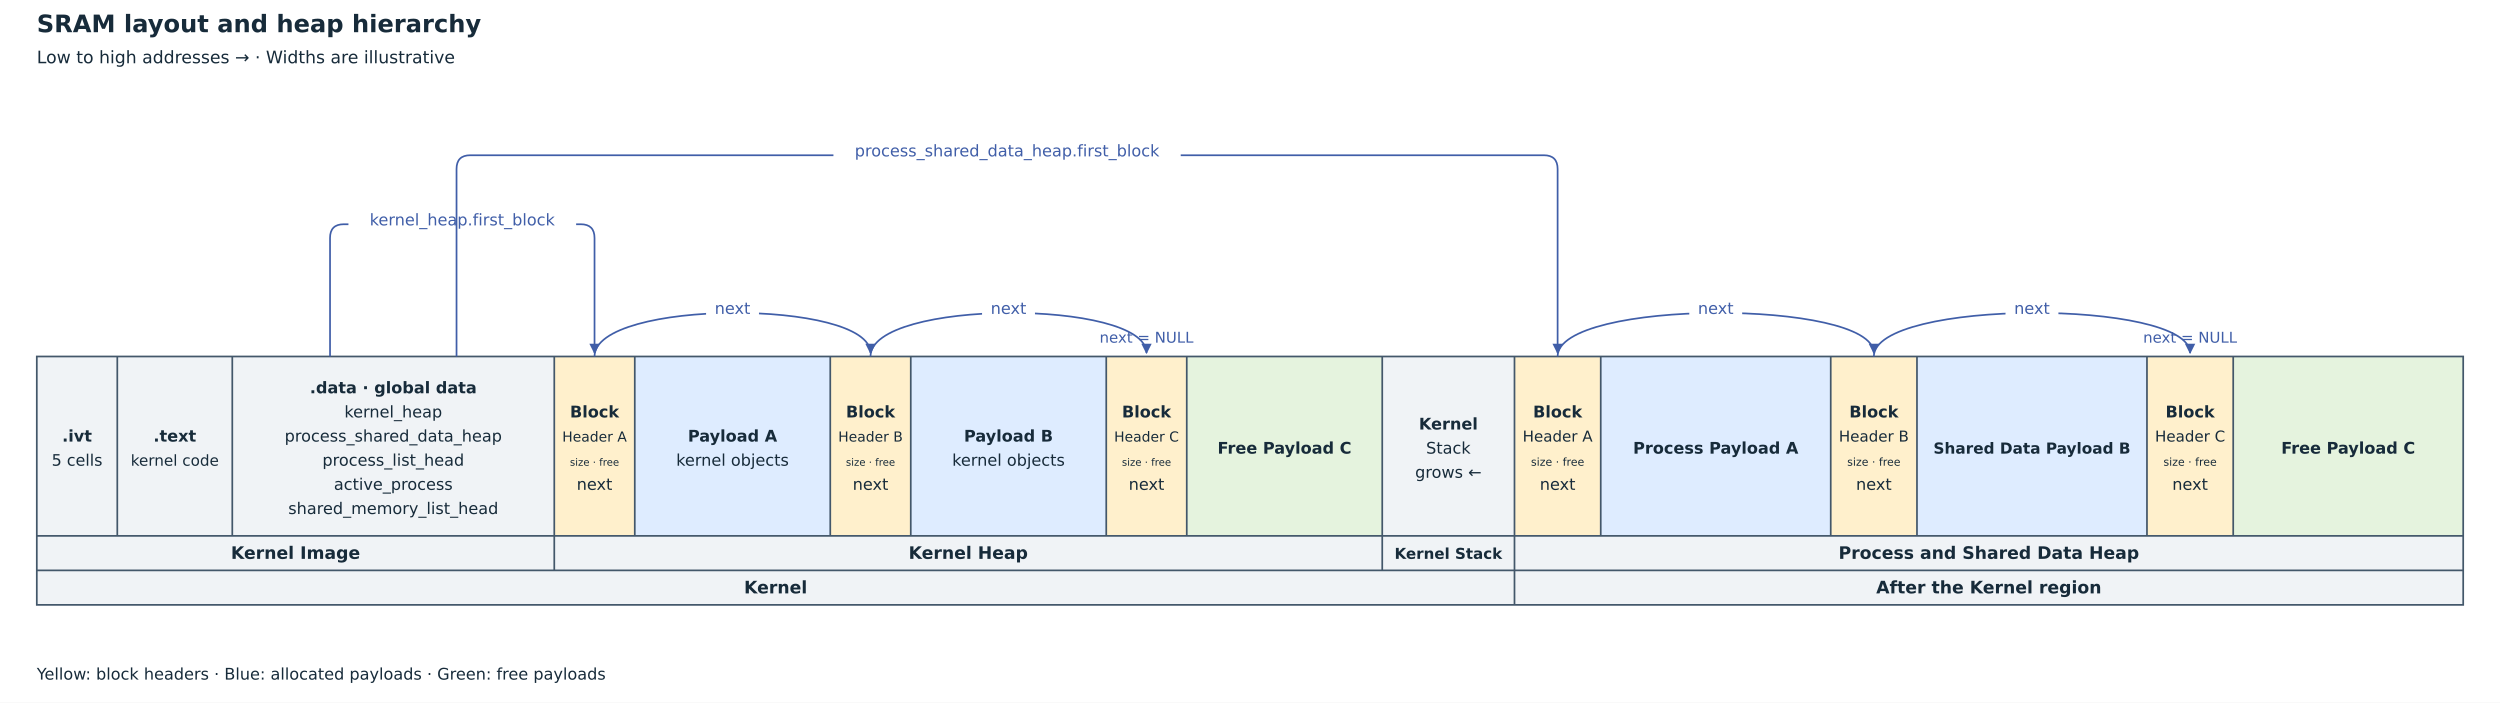
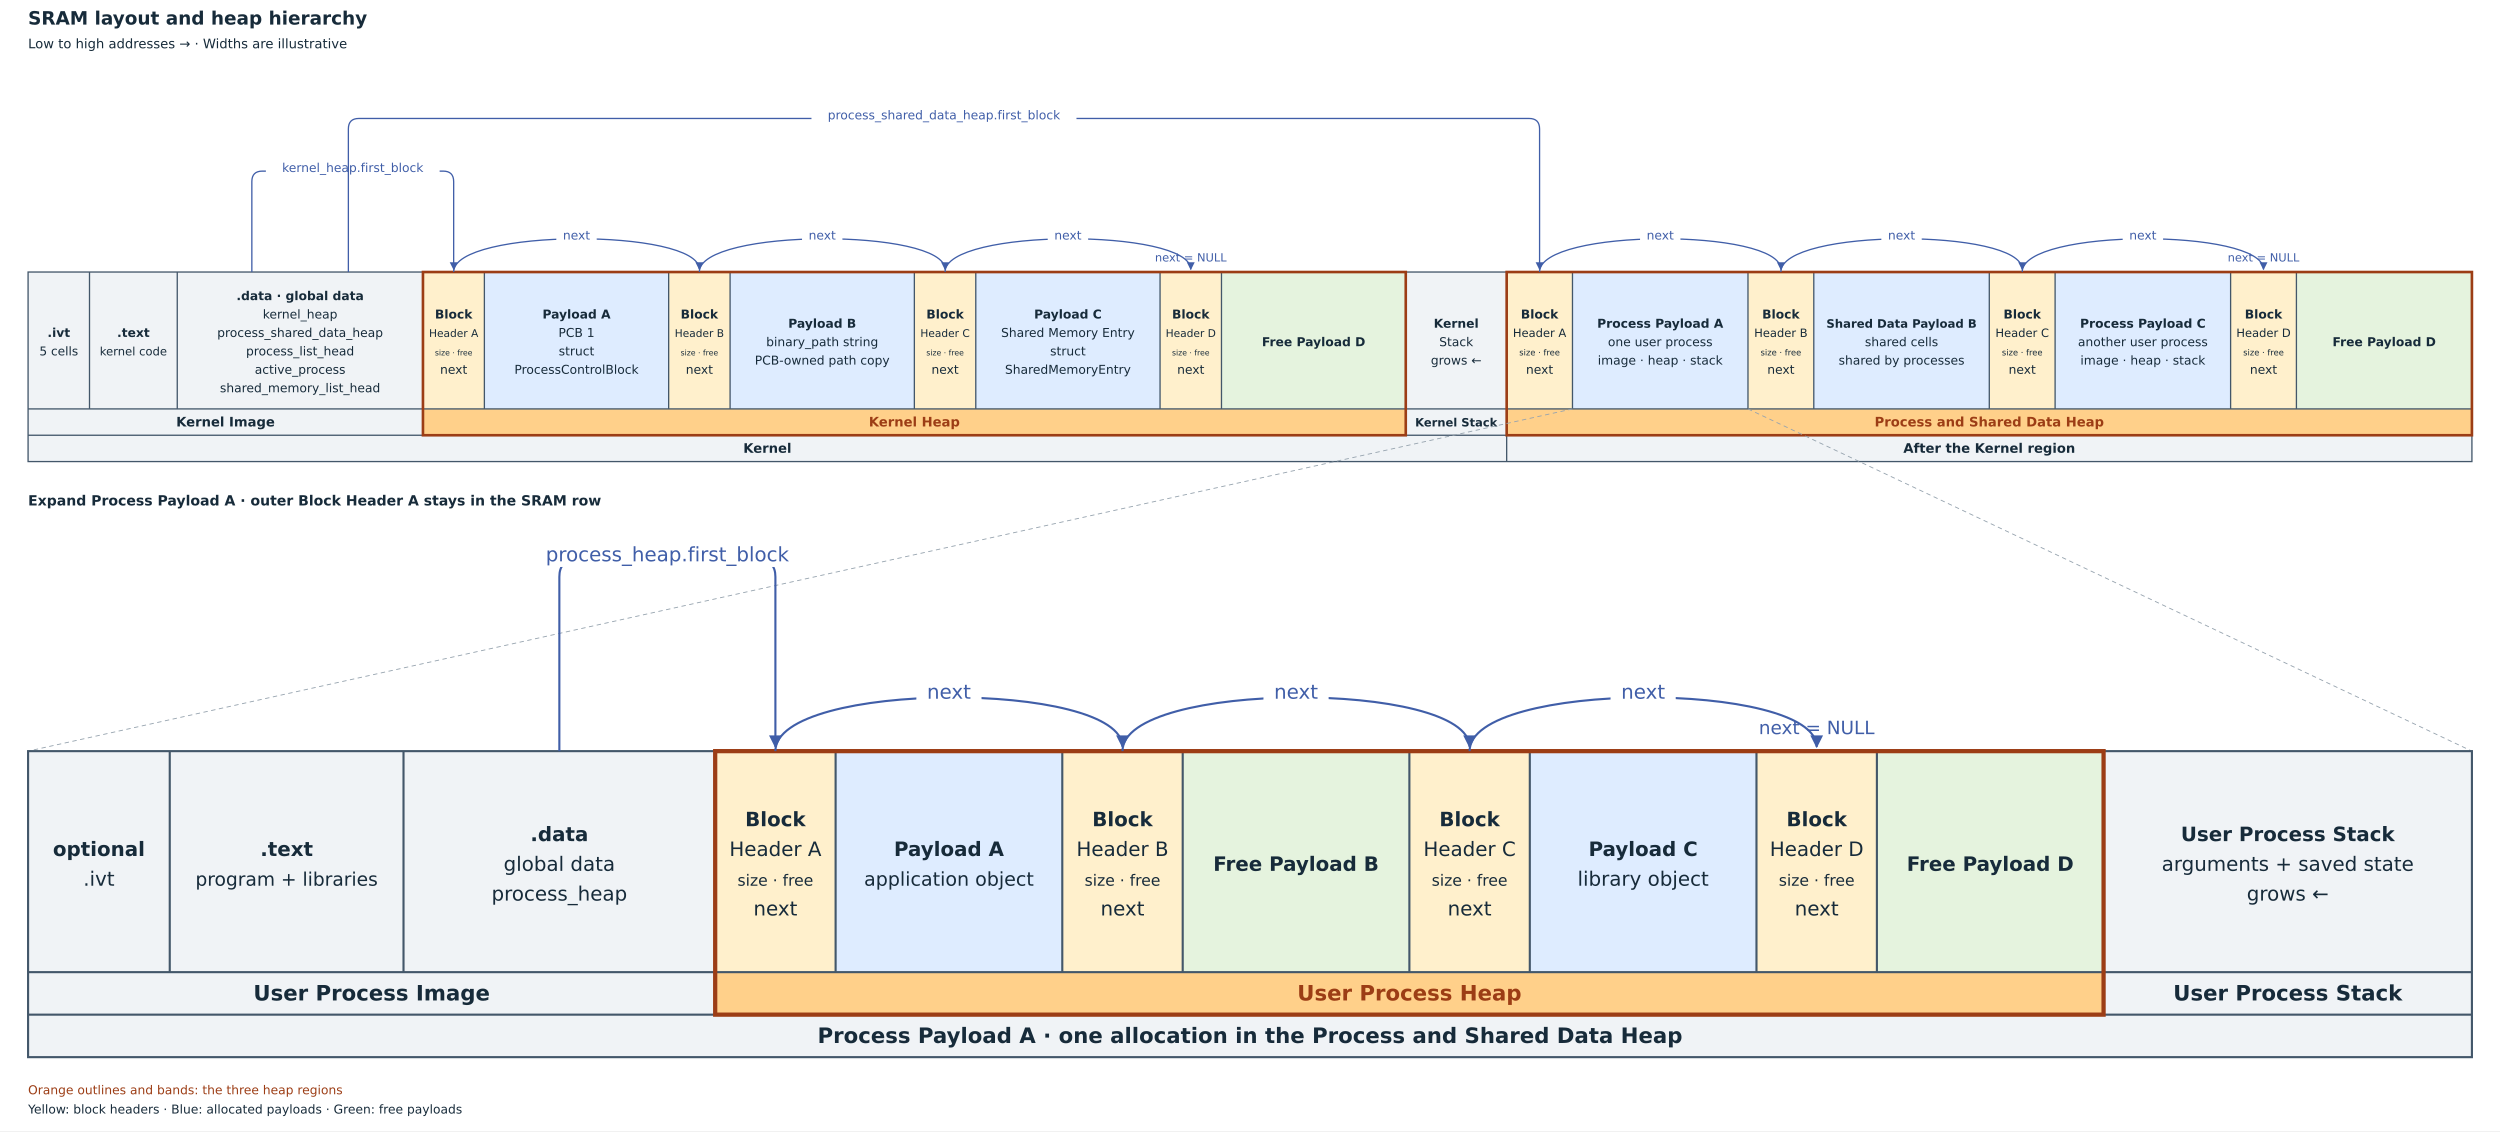
- <svg xmlns="http://www.w3.org/2000/svg" width="2174" height="611" viewBox="0 0 2174 611" role="img" aria-labelledby="title desc">
+ <svg xmlns="http://www.w3.org/2000/svg" width="2849" height="1289" viewBox="0 0 2849 1289" role="img" aria-labelledby="title desc">
  <defs>
    <marker id="405ea8" viewBox="0 0 10 10" refX="9" refY="5" markerWidth="6" markerHeight="6" orient="auto-start-reverse">
      <path d="M 0 0 L 10 5 L 0 10 z" fill="#405ea8" />
    </marker>
    <marker id="785099" viewBox="0 0 10 10" refX="9" refY="5" markerWidth="6" markerHeight="6" orient="auto-start-reverse">
      <path d="M 0 0 L 10 5 L 0 10 z" fill="#785099" />
    </marker>
    <marker id="26715b" viewBox="0 0 10 10" refX="9" refY="5" markerWidth="6" markerHeight="6" orient="auto-start-reverse">
      <path d="M 0 0 L 10 5 L 0 10 z" fill="#26715b" />
    </marker>
  </defs>
-   <rect width="2174" height="611" fill="white" />
+   <rect width="2849" height="1289" fill="white" />
  <g font-family="DejaVu Sans, sans-serif">
    <text x="32" y="28" text-anchor="start" font-size="21" font-weight="bold" fill="#172b3a">SRAM layout and heap hierarchy</text>
    <text x="32" y="55" text-anchor="start" font-size="15" font-weight="normal" fill="#172b3a">Low to high addresses →   ·   Widths are illustrative</text>
    <rect x="32" y="310" width="70" height="156" fill="#f0f3f6" stroke="none" stroke-width="1" />
    <text x="67.0" y="384.0" text-anchor="middle" font-size="14" font-weight="bold" fill="#172b3a">.ivt</text>
    <text x="67.0" y="405.0" text-anchor="middle" font-size="13.825" font-weight="normal" fill="#172b3a">5 cells</text>
    <rect x="102" y="310" width="100" height="156" fill="#f0f3f6" stroke="none" stroke-width="1" />
    <text x="152.0" y="384.0" text-anchor="middle" font-size="14" font-weight="bold" fill="#172b3a">.text</text>
    <text x="152.0" y="405.0" text-anchor="middle" font-size="13.196" font-weight="normal" fill="#172b3a">kernel code</text>
    <rect x="202" y="310" width="280" height="156" fill="#f0f3f6" stroke="none" stroke-width="1" />
    <text x="342.0" y="342.0" text-anchor="middle" font-size="14" font-weight="bold" fill="#172b3a">.data · global data</text>
    <text x="342.0" y="363.0" text-anchor="middle" font-size="14" font-weight="normal" fill="#172b3a">kernel_heap</text>
    <text x="342.0" y="384.0" text-anchor="middle" font-size="14" font-weight="normal" fill="#172b3a">process_shared_data_heap</text>
    <text x="342.0" y="405.0" text-anchor="middle" font-size="14" font-weight="normal" fill="#172b3a">process_list_head</text>
    <text x="342.0" y="426.0" text-anchor="middle" font-size="14" font-weight="normal" fill="#172b3a">active_process</text>
    <text x="342.0" y="447.0" text-anchor="middle" font-size="14" font-weight="normal" fill="#172b3a">shared_memory_list_head</text>
    <rect x="482" y="310" width="70" height="156" fill="#fff0cc" stroke="none" stroke-width="1" />
    <a href="../../common/heap.header#L5">
      <text x="517.0" y="363.0" text-anchor="middle" font-size="14" font-weight="bold" fill="#172b3a">Block</text>
      <text x="517.0" y="384.0" text-anchor="middle" font-size="12.097" font-weight="normal" fill="#172b3a">Header A</text>
      <text x="517.0" y="405.0" text-anchor="middle" font-size="8.798" font-weight="normal" fill="#172b3a">size · free</text>
      <text x="517.0" y="426.0" text-anchor="middle" font-size="14" font-weight="normal" fill="#172b3a">next</text>
    </a>
-     <rect x="552" y="310" width="170" height="156" fill="#deecff" stroke="none" stroke-width="1" />
-     <text x="637.0" y="384.0" text-anchor="middle" font-size="14" font-weight="bold" fill="#172b3a">Payload A</text>
-     <text x="637.0" y="405.0" text-anchor="middle" font-size="14" font-weight="normal" fill="#172b3a">kernel objects</text>
-     <rect x="722" y="310" width="70" height="156" fill="#fff0cc" stroke="none" stroke-width="1" />
-     <a href="../../common/heap.header#L5">
-       <text x="757.0" y="363.0" text-anchor="middle" font-size="14" font-weight="bold" fill="#172b3a">Block</text>
-       <text x="757.0" y="384.0" text-anchor="middle" font-size="12.097" font-weight="normal" fill="#172b3a">Header B</text>
-       <text x="757.0" y="405.0" text-anchor="middle" font-size="8.798" font-weight="normal" fill="#172b3a">size · free</text>
-       <text x="757.0" y="426.0" text-anchor="middle" font-size="14" font-weight="normal" fill="#172b3a">next</text>
-     </a>
-     <rect x="792" y="310" width="170" height="156" fill="#deecff" stroke="none" stroke-width="1" />
-     <text x="877.0" y="384.0" text-anchor="middle" font-size="14" font-weight="bold" fill="#172b3a">Payload B</text>
-     <text x="877.0" y="405.0" text-anchor="middle" font-size="14" font-weight="normal" fill="#172b3a">kernel objects</text>
-     <rect x="962" y="310" width="70" height="156" fill="#fff0cc" stroke="none" stroke-width="1" />
-     <a href="../../common/heap.header#L5">
-       <text x="997.0" y="363.0" text-anchor="middle" font-size="14" font-weight="bold" fill="#172b3a">Block</text>
-       <text x="997.0" y="384.0" text-anchor="middle" font-size="12.097" font-weight="normal" fill="#172b3a">Header C</text>
-       <text x="997.0" y="405.0" text-anchor="middle" font-size="8.798" font-weight="normal" fill="#172b3a">size · free</text>
-       <text x="997.0" y="426.0" text-anchor="middle" font-size="14" font-weight="normal" fill="#172b3a">next</text>
-     </a>
-     <rect x="1032" y="310" width="170" height="156" fill="#e5f3de" stroke="none" stroke-width="1" />
-     <text x="1117.0" y="394.5" text-anchor="middle" font-size="14" font-weight="bold" fill="#172b3a">Free Payload C</text>
-     <rect x="1202" y="310" width="115" height="156" fill="#f0f3f6" stroke="none" stroke-width="1" />
-     <text x="1259.5" y="373.5" text-anchor="middle" font-size="14" font-weight="bold" fill="#172b3a">Kernel</text>
-     <text x="1259.5" y="394.5" text-anchor="middle" font-size="14" font-weight="normal" fill="#172b3a">Stack</text>
-     <text x="1259.5" y="415.5" text-anchor="middle" font-size="14" font-weight="normal" fill="#172b3a">grows ←</text>
-     <rect x="1317" y="310" width="75" height="156" fill="#fff0cc" stroke="none" stroke-width="1" />
-     <a href="../../common/heap.header#L5">
-       <text x="1354.5" y="363.0" text-anchor="middle" font-size="14" font-weight="bold" fill="#172b3a">Block</text>
-       <text x="1354.5" y="384.0" text-anchor="middle" font-size="13.105" font-weight="normal" fill="#172b3a">Header A</text>
-       <text x="1354.5" y="405.0" text-anchor="middle" font-size="9.531" font-weight="normal" fill="#172b3a">size · free</text>
-       <text x="1354.5" y="426.0" text-anchor="middle" font-size="14" font-weight="normal" fill="#172b3a">next</text>
-     </a>
-     <rect x="1392" y="310" width="200" height="156" fill="#deecff" stroke="none" stroke-width="1" />
-     <text x="1492.0" y="394.5" text-anchor="middle" font-size="14" font-weight="bold" fill="#172b3a">Process Payload A</text>
-     <rect x="1592" y="310" width="75" height="156" fill="#fff0cc" stroke="none" stroke-width="1" />
-     <a href="../../common/heap.header#L5">
-       <text x="1629.5" y="363.0" text-anchor="middle" font-size="14" font-weight="bold" fill="#172b3a">Block</text>
-       <text x="1629.5" y="384.0" text-anchor="middle" font-size="13.105" font-weight="normal" fill="#172b3a">Header B</text>
-       <text x="1629.5" y="405.0" text-anchor="middle" font-size="9.531" font-weight="normal" fill="#172b3a">size · free</text>
-       <text x="1629.5" y="426.0" text-anchor="middle" font-size="14" font-weight="normal" fill="#172b3a">next</text>
-     </a>
-     <rect x="1667" y="310" width="200" height="156" fill="#deecff" stroke="none" stroke-width="1" />
-     <text x="1767.0" y="394.5" text-anchor="middle" font-size="13.305" font-weight="bold" fill="#172b3a">Shared Data Payload B</text>
-     <rect x="1867" y="310" width="75" height="156" fill="#fff0cc" stroke="none" stroke-width="1" />
-     <a href="../../common/heap.header#L5">
-       <text x="1904.5" y="363.0" text-anchor="middle" font-size="14" font-weight="bold" fill="#172b3a">Block</text>
-       <text x="1904.5" y="384.0" text-anchor="middle" font-size="13.105" font-weight="normal" fill="#172b3a">Header C</text>
-       <text x="1904.5" y="405.0" text-anchor="middle" font-size="9.531" font-weight="normal" fill="#172b3a">size · free</text>
-       <text x="1904.5" y="426.0" text-anchor="middle" font-size="14" font-weight="normal" fill="#172b3a">next</text>
-     </a>
-     <rect x="1942" y="310" width="200" height="156" fill="#e5f3de" stroke="none" stroke-width="1" />
-     <text x="2042.0" y="394.5" text-anchor="middle" font-size="14" font-weight="bold" fill="#172b3a">Free Payload C</text>
+     <rect x="552" y="310" width="210" height="156" fill="#deecff" stroke="none" stroke-width="1" />
+     <a href="../../kernel/process/process.header#L31">
+       <text x="657.0" y="363.0" text-anchor="middle" font-size="14" font-weight="bold" fill="#172b3a">Payload A</text>
+       <text x="657.0" y="384.0" text-anchor="middle" font-size="14" font-weight="normal" fill="#172b3a">PCB 1</text>
+       <text x="657.0" y="405.0" text-anchor="middle" font-size="14" font-weight="normal" fill="#172b3a">struct</text>
+       <text x="657.0" y="426.0" text-anchor="middle" font-size="14" font-weight="normal" fill="#172b3a">ProcessControlBlock</text>
+     </a>
+     <rect x="762" y="310" width="70" height="156" fill="#fff0cc" stroke="none" stroke-width="1" />
+     <a href="../../common/heap.header#L5">
+       <text x="797.0" y="363.0" text-anchor="middle" font-size="14" font-weight="bold" fill="#172b3a">Block</text>
+       <text x="797.0" y="384.0" text-anchor="middle" font-size="12.097" font-weight="normal" fill="#172b3a">Header B</text>
+       <text x="797.0" y="405.0" text-anchor="middle" font-size="8.798" font-weight="normal" fill="#172b3a">size · free</text>
+       <text x="797.0" y="426.0" text-anchor="middle" font-size="14" font-weight="normal" fill="#172b3a">next</text>
+     </a>
+     <rect x="832" y="310" width="210" height="156" fill="#deecff" stroke="none" stroke-width="1" />
+     <text x="937.0" y="373.5" text-anchor="middle" font-size="14" font-weight="bold" fill="#172b3a">Payload B</text>
+     <text x="937.0" y="394.5" text-anchor="middle" font-size="14" font-weight="normal" fill="#172b3a">binary_path string</text>
+     <text x="937.0" y="415.5" text-anchor="middle" font-size="14" font-weight="normal" fill="#172b3a">PCB-owned path copy</text>
+     <rect x="1042" y="310" width="70" height="156" fill="#fff0cc" stroke="none" stroke-width="1" />
+     <a href="../../common/heap.header#L5">
+       <text x="1077.0" y="363.0" text-anchor="middle" font-size="14" font-weight="bold" fill="#172b3a">Block</text>
+       <text x="1077.0" y="384.0" text-anchor="middle" font-size="12.097" font-weight="normal" fill="#172b3a">Header C</text>
+       <text x="1077.0" y="405.0" text-anchor="middle" font-size="8.798" font-weight="normal" fill="#172b3a">size · free</text>
+       <text x="1077.0" y="426.0" text-anchor="middle" font-size="14" font-weight="normal" fill="#172b3a">next</text>
+     </a>
+     <rect x="1112" y="310" width="210" height="156" fill="#deecff" stroke="none" stroke-width="1" />
+     <a href="../../kernel/shared_memory.header#L8">
+       <text x="1217.0" y="363.0" text-anchor="middle" font-size="14" font-weight="bold" fill="#172b3a">Payload C</text>
+       <text x="1217.0" y="384.0" text-anchor="middle" font-size="14" font-weight="normal" fill="#172b3a">Shared Memory Entry</text>
+       <text x="1217.0" y="405.0" text-anchor="middle" font-size="14" font-weight="normal" fill="#172b3a">struct</text>
+       <text x="1217.0" y="426.0" text-anchor="middle" font-size="14" font-weight="normal" fill="#172b3a">SharedMemoryEntry</text>
+     </a>
+     <rect x="1322" y="310" width="70" height="156" fill="#fff0cc" stroke="none" stroke-width="1" />
+     <a href="../../common/heap.header#L5">
+       <text x="1357.0" y="363.0" text-anchor="middle" font-size="14" font-weight="bold" fill="#172b3a">Block</text>
+       <text x="1357.0" y="384.0" text-anchor="middle" font-size="12.097" font-weight="normal" fill="#172b3a">Header D</text>
+       <text x="1357.0" y="405.0" text-anchor="middle" font-size="8.798" font-weight="normal" fill="#172b3a">size · free</text>
+       <text x="1357.0" y="426.0" text-anchor="middle" font-size="14" font-weight="normal" fill="#172b3a">next</text>
+     </a>
+     <rect x="1392" y="310" width="210" height="156" fill="#e5f3de" stroke="none" stroke-width="1" />
+     <text x="1497.0" y="394.5" text-anchor="middle" font-size="14" font-weight="bold" fill="#172b3a">Free Payload D</text>
+     <rect x="1602" y="310" width="115" height="156" fill="#f0f3f6" stroke="none" stroke-width="1" />
+     <text x="1659.5" y="373.5" text-anchor="middle" font-size="14" font-weight="bold" fill="#172b3a">Kernel</text>
+     <text x="1659.5" y="394.5" text-anchor="middle" font-size="14" font-weight="normal" fill="#172b3a">Stack</text>
+     <text x="1659.5" y="415.5" text-anchor="middle" font-size="14" font-weight="normal" fill="#172b3a">grows ←</text>
+     <rect x="1717" y="310" width="75" height="156" fill="#fff0cc" stroke="none" stroke-width="1" />
+     <a href="../../common/heap.header#L5">
+       <text x="1754.5" y="363.0" text-anchor="middle" font-size="14" font-weight="bold" fill="#172b3a">Block</text>
+       <text x="1754.5" y="384.0" text-anchor="middle" font-size="13.105" font-weight="normal" fill="#172b3a">Header A</text>
+       <text x="1754.5" y="405.0" text-anchor="middle" font-size="9.531" font-weight="normal" fill="#172b3a">size · free</text>
+       <text x="1754.5" y="426.0" text-anchor="middle" font-size="14" font-weight="normal" fill="#172b3a">next</text>
+     </a>
+     <rect x="1792" y="310" width="200" height="156" fill="#deecff" stroke="none" stroke-width="1" />
+     <text x="1892.0" y="373.5" text-anchor="middle" font-size="14" font-weight="bold" fill="#172b3a">Process Payload A</text>
+     <text x="1892.0" y="394.5" text-anchor="middle" font-size="14" font-weight="normal" fill="#172b3a">one user process</text>
+     <text x="1892.0" y="415.5" text-anchor="middle" font-size="14" font-weight="normal" fill="#172b3a">image · heap · stack</text>
+     <rect x="1992" y="310" width="75" height="156" fill="#fff0cc" stroke="none" stroke-width="1" />
+     <a href="../../common/heap.header#L5">
+       <text x="2029.5" y="363.0" text-anchor="middle" font-size="14" font-weight="bold" fill="#172b3a">Block</text>
+       <text x="2029.5" y="384.0" text-anchor="middle" font-size="13.105" font-weight="normal" fill="#172b3a">Header B</text>
+       <text x="2029.5" y="405.0" text-anchor="middle" font-size="9.531" font-weight="normal" fill="#172b3a">size · free</text>
+       <text x="2029.5" y="426.0" text-anchor="middle" font-size="14" font-weight="normal" fill="#172b3a">next</text>
+     </a>
+     <rect x="2067" y="310" width="200" height="156" fill="#deecff" stroke="none" stroke-width="1" />
+     <text x="2167.0" y="373.5" text-anchor="middle" font-size="13.305" font-weight="bold" fill="#172b3a">Shared Data Payload B</text>
+     <text x="2167.0" y="394.5" text-anchor="middle" font-size="14" font-weight="normal" fill="#172b3a">shared cells</text>
+     <text x="2167.0" y="415.5" text-anchor="middle" font-size="14" font-weight="normal" fill="#172b3a">shared by processes</text>
+     <rect x="2267" y="310" width="75" height="156" fill="#fff0cc" stroke="none" stroke-width="1" />
+     <a href="../../common/heap.header#L5">
+       <text x="2304.5" y="363.0" text-anchor="middle" font-size="14" font-weight="bold" fill="#172b3a">Block</text>
+       <text x="2304.5" y="384.0" text-anchor="middle" font-size="13.105" font-weight="normal" fill="#172b3a">Header C</text>
+       <text x="2304.5" y="405.0" text-anchor="middle" font-size="9.531" font-weight="normal" fill="#172b3a">size · free</text>
+       <text x="2304.5" y="426.0" text-anchor="middle" font-size="14" font-weight="normal" fill="#172b3a">next</text>
+     </a>
+     <rect x="2342" y="310" width="200" height="156" fill="#deecff" stroke="none" stroke-width="1" />
+     <text x="2442.0" y="373.5" text-anchor="middle" font-size="14" font-weight="bold" fill="#172b3a">Process Payload C</text>
+     <text x="2442.0" y="394.5" text-anchor="middle" font-size="14" font-weight="normal" fill="#172b3a">another user process</text>
+     <text x="2442.0" y="415.5" text-anchor="middle" font-size="14" font-weight="normal" fill="#172b3a">image · heap · stack</text>
+     <rect x="2542" y="310" width="75" height="156" fill="#fff0cc" stroke="none" stroke-width="1" />
+     <a href="../../common/heap.header#L5">
+       <text x="2579.5" y="363.0" text-anchor="middle" font-size="14" font-weight="bold" fill="#172b3a">Block</text>
+       <text x="2579.5" y="384.0" text-anchor="middle" font-size="13.105" font-weight="normal" fill="#172b3a">Header D</text>
+       <text x="2579.5" y="405.0" text-anchor="middle" font-size="9.531" font-weight="normal" fill="#172b3a">size · free</text>
+       <text x="2579.5" y="426.0" text-anchor="middle" font-size="14" font-weight="normal" fill="#172b3a">next</text>
+     </a>
+     <rect x="2617" y="310" width="200" height="156" fill="#e5f3de" stroke="none" stroke-width="1" />
+     <text x="2717.0" y="394.5" text-anchor="middle" font-size="14" font-weight="bold" fill="#172b3a">Free Payload D</text>
    <rect x="32" y="466" width="450" height="30" fill="#f0f3f6" stroke="none" stroke-width="1" />
    <text x="257.0" y="486" text-anchor="middle" font-size="15" font-weight="bold" fill="#172b3a">Kernel Image</text>
-     <rect x="482" y="466" width="720" height="30" fill="#f0f3f6" stroke="none" stroke-width="1" />
-     <text x="842.0" y="486" text-anchor="middle" font-size="15" font-weight="bold" fill="#172b3a">Kernel Heap</text>
+     <rect x="482" y="466" width="1120" height="30" fill="#ffd08a" stroke="none" stroke-width="1" />
+     <text x="1042.0" y="486" text-anchor="middle" font-size="15" font-weight="bold" fill="#9c3d15">Kernel Heap</text>
    <path d="M 482 466 v 30" fill="none" stroke="#43576a" stroke-width="1.5" />
-     <rect x="1202" y="466" width="115" height="30" fill="#f0f3f6" stroke="none" stroke-width="1" />
-     <text x="1259.5" y="486" text-anchor="middle" font-size="13.113" font-weight="bold" fill="#172b3a">Kernel Stack</text>
-     <path d="M 1202 466 v 30" fill="none" stroke="#43576a" stroke-width="1.5" />
-     <rect x="1317" y="466" width="825" height="30" fill="#f0f3f6" stroke="none" stroke-width="1" />
-     <text x="1729.5" y="486" text-anchor="middle" font-size="15" font-weight="bold" fill="#172b3a">Process and Shared Data Heap</text>
-     <path d="M 1317 466 v 30" fill="none" stroke="#43576a" stroke-width="1.5" />
-     <path d="M 32 466 H 2142" fill="none" stroke="#43576a" stroke-width="1.5" />
-     <rect x="32" y="496" width="1285" height="30" fill="#f0f3f6" stroke="none" stroke-width="1" />
-     <text x="674.5" y="516" text-anchor="middle" font-size="15" font-weight="bold" fill="#172b3a">Kernel</text>
-     <rect x="1317" y="496" width="825" height="30" fill="#f0f3f6" stroke="none" stroke-width="1" />
-     <text x="1729.5" y="516" text-anchor="middle" font-size="15" font-weight="bold" fill="#172b3a">After the Kernel region</text>
-     <path d="M 1317 496 v 30" fill="none" stroke="#43576a" stroke-width="1.5" />
-     <path d="M 32 496 H 2142" fill="none" stroke="#43576a" stroke-width="1.5" />
+     <rect x="1602" y="466" width="115" height="30" fill="#f0f3f6" stroke="none" stroke-width="1" />
+     <text x="1659.5" y="486" text-anchor="middle" font-size="13.113" font-weight="bold" fill="#172b3a">Kernel Stack</text>
+     <path d="M 1602 466 v 30" fill="none" stroke="#43576a" stroke-width="1.5" />
+     <rect x="1717" y="466" width="1100" height="30" fill="#ffd08a" stroke="none" stroke-width="1" />
+     <text x="2267.0" y="486" text-anchor="middle" font-size="15" font-weight="bold" fill="#9c3d15">Process and Shared Data Heap</text>
+     <path d="M 1717 466 v 30" fill="none" stroke="#43576a" stroke-width="1.5" />
+     <path d="M 32 466 H 2817" fill="none" stroke="#43576a" stroke-width="1.5" />
+     <rect x="32" y="496" width="1685" height="30" fill="#f0f3f6" stroke="none" stroke-width="1" />
+     <text x="874.5" y="516" text-anchor="middle" font-size="15" font-weight="bold" fill="#172b3a">Kernel</text>
+     <rect x="1717" y="496" width="1100" height="30" fill="#f0f3f6" stroke="none" stroke-width="1" />
+     <text x="2267.0" y="516" text-anchor="middle" font-size="15" font-weight="bold" fill="#172b3a">After the Kernel region</text>
+     <path d="M 1717 496 v 30" fill="none" stroke="#43576a" stroke-width="1.5" />
+     <path d="M 32 496 H 2817" fill="none" stroke="#43576a" stroke-width="1.5" />
    <path d="M 102 310 v 156" fill="none" stroke="#43576a" stroke-width="1.5" />
    <path d="M 202 310 v 156" fill="none" stroke="#43576a" stroke-width="1.5" />
    <path d="M 482 310 v 156" fill="none" stroke="#43576a" stroke-width="1.5" />
    <path d="M 552 310 v 156" fill="none" stroke="#43576a" stroke-width="1.5" />
-     <path d="M 722 310 v 156" fill="none" stroke="#43576a" stroke-width="1.5" />
-     <path d="M 792 310 v 156" fill="none" stroke="#43576a" stroke-width="1.5" />
-     <path d="M 962 310 v 156" fill="none" stroke="#43576a" stroke-width="1.5" />
-     <path d="M 1032 310 v 156" fill="none" stroke="#43576a" stroke-width="1.5" />
-     <path d="M 1202 310 v 156" fill="none" stroke="#43576a" stroke-width="1.5" />
-     <path d="M 1317 310 v 156" fill="none" stroke="#43576a" stroke-width="1.5" />
+     <path d="M 762 310 v 156" fill="none" stroke="#43576a" stroke-width="1.5" />
+     <path d="M 832 310 v 156" fill="none" stroke="#43576a" stroke-width="1.5" />
+     <path d="M 1042 310 v 156" fill="none" stroke="#43576a" stroke-width="1.5" />
+     <path d="M 1112 310 v 156" fill="none" stroke="#43576a" stroke-width="1.5" />
+     <path d="M 1322 310 v 156" fill="none" stroke="#43576a" stroke-width="1.5" />
    <path d="M 1392 310 v 156" fill="none" stroke="#43576a" stroke-width="1.5" />
-     <path d="M 1592 310 v 156" fill="none" stroke="#43576a" stroke-width="1.5" />
-     <path d="M 1667 310 v 156" fill="none" stroke="#43576a" stroke-width="1.5" />
-     <path d="M 1867 310 v 156" fill="none" stroke="#43576a" stroke-width="1.5" />
-     <path d="M 1942 310 v 156" fill="none" stroke="#43576a" stroke-width="1.5" />
-     <rect x="32" y="310" width="2110" height="216" fill="none" stroke="#43576a" stroke-width="1.5" />
-     <path d="M 517.0 310 C 517.0 260, 757.0 260, 757.0 307" fill="none" stroke="#405ea8" stroke-width="1.5" marker-end="url(#405ea8)" />
-     <rect x="614.0" y="258" width="46" height="18" fill="white" stroke="none" stroke-width="1" />
-     <text x="637.0" y="273" text-anchor="middle" font-size="14" font-weight="normal" fill="#405ea8">next</text>
-     <path d="M 757.0 310 C 757.0 260, 997.0 260, 997.0 307" fill="none" stroke="#405ea8" stroke-width="1.5" marker-end="url(#405ea8)" />
-     <rect x="854.0" y="258" width="46" height="18" fill="white" stroke="none" stroke-width="1" />
-     <text x="877.0" y="273" text-anchor="middle" font-size="14" font-weight="normal" fill="#405ea8">next</text>
-     <text x="997.0" y="298" text-anchor="middle" font-size="13" font-weight="normal" fill="#405ea8">next = NULL</text>
-     <path d="M 1354.5 310 C 1354.5 260, 1629.5 260, 1629.5 307" fill="none" stroke="#405ea8" stroke-width="1.5" marker-end="url(#405ea8)" />
-     <rect x="1469.0" y="258" width="46" height="18" fill="white" stroke="none" stroke-width="1" />
-     <text x="1492.0" y="273" text-anchor="middle" font-size="14" font-weight="normal" fill="#405ea8">next</text>
-     <path d="M 1629.5 310 C 1629.5 260, 1904.5 260, 1904.5 307" fill="none" stroke="#405ea8" stroke-width="1.5" marker-end="url(#405ea8)" />
-     <rect x="1744.0" y="258" width="46" height="18" fill="white" stroke="none" stroke-width="1" />
-     <text x="1767.0" y="273" text-anchor="middle" font-size="14" font-weight="normal" fill="#405ea8">next</text>
-     <text x="1904.5" y="298" text-anchor="middle" font-size="13" font-weight="normal" fill="#405ea8">next = NULL</text>
+     <path d="M 1602 310 v 156" fill="none" stroke="#43576a" stroke-width="1.5" />
+     <path d="M 1717 310 v 156" fill="none" stroke="#43576a" stroke-width="1.5" />
+     <path d="M 1792 310 v 156" fill="none" stroke="#43576a" stroke-width="1.5" />
+     <path d="M 1992 310 v 156" fill="none" stroke="#43576a" stroke-width="1.5" />
+     <path d="M 2067 310 v 156" fill="none" stroke="#43576a" stroke-width="1.5" />
+     <path d="M 2267 310 v 156" fill="none" stroke="#43576a" stroke-width="1.5" />
+     <path d="M 2342 310 v 156" fill="none" stroke="#43576a" stroke-width="1.5" />
+     <path d="M 2542 310 v 156" fill="none" stroke="#43576a" stroke-width="1.5" />
+     <path d="M 2617 310 v 156" fill="none" stroke="#43576a" stroke-width="1.5" />
+     <rect x="32" y="310" width="2785" height="216" fill="none" stroke="#43576a" stroke-width="1.5" />
+     <rect x="482" y="310" width="1120" height="186" fill="none" stroke="#9c3d15" stroke-width="3" />
+     <rect x="1717" y="310" width="1100" height="186" fill="none" stroke="#9c3d15" stroke-width="3" />
+     <path d="M 517.0 310 C 517.0 260, 797.0 260, 797.0 307" fill="none" stroke="#405ea8" stroke-width="1.5" marker-end="url(#405ea8)" />
+     <rect x="634.0" y="258" width="46" height="18" fill="white" stroke="none" stroke-width="1" />
+     <text x="657.0" y="273" text-anchor="middle" font-size="14" font-weight="normal" fill="#405ea8">next</text>
+     <path d="M 797.0 310 C 797.0 260, 1077.0 260, 1077.0 307" fill="none" stroke="#405ea8" stroke-width="1.5" marker-end="url(#405ea8)" />
+     <rect x="914.0" y="258" width="46" height="18" fill="white" stroke="none" stroke-width="1" />
+     <text x="937.0" y="273" text-anchor="middle" font-size="14" font-weight="normal" fill="#405ea8">next</text>
+     <path d="M 1077.0 310 C 1077.0 260, 1357.0 260, 1357.0 307" fill="none" stroke="#405ea8" stroke-width="1.5" marker-end="url(#405ea8)" />
+     <rect x="1194.0" y="258" width="46" height="18" fill="white" stroke="none" stroke-width="1" />
+     <text x="1217.0" y="273" text-anchor="middle" font-size="14" font-weight="normal" fill="#405ea8">next</text>
+     <text x="1357.0" y="298" text-anchor="middle" font-size="13" font-weight="normal" fill="#405ea8">next = NULL</text>
+     <path d="M 1754.5 310 C 1754.5 260, 2029.5 260, 2029.5 307" fill="none" stroke="#405ea8" stroke-width="1.5" marker-end="url(#405ea8)" />
+     <rect x="1869.0" y="258" width="46" height="18" fill="white" stroke="none" stroke-width="1" />
+     <text x="1892.0" y="273" text-anchor="middle" font-size="14" font-weight="normal" fill="#405ea8">next</text>
+     <path d="M 2029.5 310 C 2029.5 260, 2304.5 260, 2304.5 307" fill="none" stroke="#405ea8" stroke-width="1.5" marker-end="url(#405ea8)" />
+     <rect x="2144.0" y="258" width="46" height="18" fill="white" stroke="none" stroke-width="1" />
+     <text x="2167.0" y="273" text-anchor="middle" font-size="14" font-weight="normal" fill="#405ea8">next</text>
+     <path d="M 2304.5 310 C 2304.5 260, 2579.5 260, 2579.5 307" fill="none" stroke="#405ea8" stroke-width="1.5" marker-end="url(#405ea8)" />
+     <rect x="2419.0" y="258" width="46" height="18" fill="white" stroke="none" stroke-width="1" />
+     <text x="2442.0" y="273" text-anchor="middle" font-size="14" font-weight="normal" fill="#405ea8">next</text>
+     <text x="2579.5" y="298" text-anchor="middle" font-size="13" font-weight="normal" fill="#405ea8">next = NULL</text>
    <path d="M 287.0 310 V 207 Q 287.0 195 299.0 195 H 505.0 Q 517.0 195 517.0 207 V 307" fill="none" stroke="#405ea8" stroke-width="1.5" marker-end="url(#405ea8)" />
    <rect x="303.0" y="182" width="198" height="18" fill="white" stroke="none" stroke-width="1" />
    <text x="402.0" y="196" text-anchor="middle" font-size="14" font-weight="normal" fill="#405ea8">kernel_heap.first_block</text>
-     <path d="M 397.0 310 V 147 Q 397.0 135 409.0 135 H 1342.5 Q 1354.5 135 1354.5 147 V 307" fill="none" stroke="#405ea8" stroke-width="1.5" marker-end="url(#405ea8)" />
-     <rect x="724.75" y="122" width="302" height="18" fill="white" stroke="none" stroke-width="1" />
-     <text x="875.75" y="136" text-anchor="middle" font-size="14" font-weight="normal" fill="#405ea8">process_shared_data_heap.first_block</text>
-     <text x="32" y="591" text-anchor="start" font-size="14" font-weight="normal" fill="#172b3a">Yellow: block headers   ·   Blue: allocated payloads   ·   Green: free payloads</text>
+     <path d="M 397.0 310 V 147 Q 397.0 135 409.0 135 H 1742.5 Q 1754.5 135 1754.5 147 V 307" fill="none" stroke="#405ea8" stroke-width="1.5" marker-end="url(#405ea8)" />
+     <rect x="924.75" y="122" width="302" height="18" fill="white" stroke="none" stroke-width="1" />
+     <text x="1075.75" y="136" text-anchor="middle" font-size="14" font-weight="normal" fill="#405ea8">process_shared_data_heap.first_block</text>
+     <path d="M 1792 466 L 32.0 856 M 1992 466 L 2817.0 856" fill="none" stroke="#96a3ae" stroke-dasharray="5 4" />
+     <text x="32" y="576" text-anchor="start" font-size="16" font-weight="bold" fill="#172b3a">Expand Process Payload A · outer Block Header A stays in the SRAM row</text>
+     <g transform="translate(-19.66377 355.5072) scale(1.614493)">
+       <rect x="32" y="310" width="100" height="156" fill="#f0f3f6" stroke="none" stroke-width="1" />
+       <text x="82.0" y="384.0" text-anchor="middle" font-size="14" font-weight="bold" fill="#172b3a">optional</text>
+       <text x="82.0" y="405.0" text-anchor="middle" font-size="14" font-weight="normal" fill="#172b3a">.ivt</text>
+       <rect x="132" y="310" width="165" height="156" fill="#f0f3f6" stroke="none" stroke-width="1" />
+       <text x="214.5" y="384.0" text-anchor="middle" font-size="14" font-weight="bold" fill="#172b3a">.text</text>
+       <text x="214.5" y="405.0" text-anchor="middle" font-size="13.158" font-weight="normal" fill="#172b3a">program + libraries</text>
+       <rect x="297" y="310" width="220" height="156" fill="#f0f3f6" stroke="none" stroke-width="1" />
+       <a href="../../library/stdlib/malloc.picoc#L6">
+         <text x="407.0" y="373.5" text-anchor="middle" font-size="14" font-weight="bold" fill="#172b3a">.data</text>
+         <text x="407.0" y="394.5" text-anchor="middle" font-size="14" font-weight="normal" fill="#172b3a">global data</text>
+         <text x="407.0" y="415.5" text-anchor="middle" font-size="14" font-weight="normal" fill="#172b3a">process_heap</text>
+       </a>
+       <rect x="517" y="310" width="85" height="156" fill="#fff0cc" stroke="none" stroke-width="1" />
+       <a href="../../common/heap.header#L5">
+         <text x="559.5" y="363.0" text-anchor="middle" font-size="14" font-weight="bold" fill="#172b3a">Block</text>
+         <text x="559.5" y="384.0" text-anchor="middle" font-size="14" font-weight="normal" fill="#172b3a">Header A</text>
+         <text x="559.5" y="405.0" text-anchor="middle" font-size="10.997" font-weight="normal" fill="#172b3a">size · free</text>
+         <text x="559.5" y="426.0" text-anchor="middle" font-size="14" font-weight="normal" fill="#172b3a">next</text>
+       </a>
+       <rect x="602" y="310" width="160" height="156" fill="#deecff" stroke="none" stroke-width="1" />
+       <text x="682.0" y="384.0" text-anchor="middle" font-size="14" font-weight="bold" fill="#172b3a">Payload A</text>
+       <text x="682.0" y="405.0" text-anchor="middle" font-size="13.441" font-weight="normal" fill="#172b3a">application object</text>
+       <rect x="762" y="310" width="85" height="156" fill="#fff0cc" stroke="none" stroke-width="1" />
+       <a href="../../common/heap.header#L5">
+         <text x="804.5" y="363.0" text-anchor="middle" font-size="14" font-weight="bold" fill="#172b3a">Block</text>
+         <text x="804.5" y="384.0" text-anchor="middle" font-size="14" font-weight="normal" fill="#172b3a">Header B</text>
+         <text x="804.5" y="405.0" text-anchor="middle" font-size="10.997" font-weight="normal" fill="#172b3a">size · free</text>
+         <text x="804.5" y="426.0" text-anchor="middle" font-size="14" font-weight="normal" fill="#172b3a">next</text>
+       </a>
+       <rect x="847" y="310" width="160" height="156" fill="#e5f3de" stroke="none" stroke-width="1" />
+       <text x="927.0" y="394.5" text-anchor="middle" font-size="14" font-weight="bold" fill="#172b3a">Free Payload B</text>
+       <rect x="1007" y="310" width="85" height="156" fill="#fff0cc" stroke="none" stroke-width="1" />
+       <a href="../../common/heap.header#L5">
+         <text x="1049.5" y="363.0" text-anchor="middle" font-size="14" font-weight="bold" fill="#172b3a">Block</text>
+         <text x="1049.5" y="384.0" text-anchor="middle" font-size="14" font-weight="normal" fill="#172b3a">Header C</text>
+         <text x="1049.5" y="405.0" text-anchor="middle" font-size="10.997" font-weight="normal" fill="#172b3a">size · free</text>
+         <text x="1049.5" y="426.0" text-anchor="middle" font-size="14" font-weight="normal" fill="#172b3a">next</text>
+       </a>
+       <rect x="1092" y="310" width="160" height="156" fill="#deecff" stroke="none" stroke-width="1" />
+       <text x="1172.0" y="384.0" text-anchor="middle" font-size="14" font-weight="bold" fill="#172b3a">Payload C</text>
+       <text x="1172.0" y="405.0" text-anchor="middle" font-size="14" font-weight="normal" fill="#172b3a">library object</text>
+       <rect x="1252" y="310" width="85" height="156" fill="#fff0cc" stroke="none" stroke-width="1" />
+       <a href="../../common/heap.header#L5">
+         <text x="1294.5" y="363.0" text-anchor="middle" font-size="14" font-weight="bold" fill="#172b3a">Block</text>
+         <text x="1294.5" y="384.0" text-anchor="middle" font-size="14" font-weight="normal" fill="#172b3a">Header D</text>
+         <text x="1294.5" y="405.0" text-anchor="middle" font-size="10.997" font-weight="normal" fill="#172b3a">size · free</text>
+         <text x="1294.5" y="426.0" text-anchor="middle" font-size="14" font-weight="normal" fill="#172b3a">next</text>
+       </a>
+       <rect x="1337" y="310" width="160" height="156" fill="#e5f3de" stroke="none" stroke-width="1" />
+       <text x="1417.0" y="394.5" text-anchor="middle" font-size="14" font-weight="bold" fill="#172b3a">Free Payload D</text>
+       <rect x="1497" y="310" width="260" height="156" fill="#f0f3f6" stroke="none" stroke-width="1" />
+       <text x="1627.0" y="373.5" text-anchor="middle" font-size="14" font-weight="bold" fill="#172b3a">User Process Stack</text>
+       <text x="1627.0" y="394.5" text-anchor="middle" font-size="14" font-weight="normal" fill="#172b3a">arguments + saved state</text>
+       <text x="1627.0" y="415.5" text-anchor="middle" font-size="14" font-weight="normal" fill="#172b3a">grows ←</text>
+       <rect x="32" y="466" width="485" height="30" fill="#f0f3f6" stroke="none" stroke-width="1" />
+       <text x="274.5" y="486" text-anchor="middle" font-size="15" font-weight="bold" fill="#172b3a">User Process Image</text>
+       <rect x="517" y="466" width="980" height="30" fill="#ffd08a" stroke="none" stroke-width="1" />
+       <text x="1007.0" y="486" text-anchor="middle" font-size="15" font-weight="bold" fill="#9c3d15">User Process Heap</text>
+       <path d="M 517 466 v 30" fill="none" stroke="#43576a" stroke-width="1.5" />
+       <rect x="1497" y="466" width="260" height="30" fill="#f0f3f6" stroke="none" stroke-width="1" />
+       <text x="1627.0" y="486" text-anchor="middle" font-size="15" font-weight="bold" fill="#172b3a">User Process Stack</text>
+       <path d="M 1497 466 v 30" fill="none" stroke="#43576a" stroke-width="1.5" />
+       <path d="M 32 466 H 1757" fill="none" stroke="#43576a" stroke-width="1.5" />
+       <rect x="32" y="496" width="1725" height="30" fill="#f0f3f6" stroke="none" stroke-width="1" />
+       <text x="894.5" y="516" text-anchor="middle" font-size="15" font-weight="bold" fill="#172b3a">Process Payload A · one allocation in the Process and Shared Data Heap</text>
+       <path d="M 32 496 H 1757" fill="none" stroke="#43576a" stroke-width="1.5" />
+       <path d="M 132 310 v 156" fill="none" stroke="#43576a" stroke-width="1.5" />
+       <path d="M 297 310 v 156" fill="none" stroke="#43576a" stroke-width="1.5" />
+       <path d="M 517 310 v 156" fill="none" stroke="#43576a" stroke-width="1.5" />
+       <path d="M 602 310 v 156" fill="none" stroke="#43576a" stroke-width="1.5" />
+       <path d="M 762 310 v 156" fill="none" stroke="#43576a" stroke-width="1.5" />
+       <path d="M 847 310 v 156" fill="none" stroke="#43576a" stroke-width="1.5" />
+       <path d="M 1007 310 v 156" fill="none" stroke="#43576a" stroke-width="1.5" />
+       <path d="M 1092 310 v 156" fill="none" stroke="#43576a" stroke-width="1.5" />
+       <path d="M 1252 310 v 156" fill="none" stroke="#43576a" stroke-width="1.5" />
+       <path d="M 1337 310 v 156" fill="none" stroke="#43576a" stroke-width="1.5" />
+       <path d="M 1497 310 v 156" fill="none" stroke="#43576a" stroke-width="1.5" />
+       <rect x="32" y="310" width="1725" height="216" fill="none" stroke="#43576a" stroke-width="1.5" />
+       <rect x="517" y="310" width="980" height="186" fill="none" stroke="#9c3d15" stroke-width="3" />
+       <path d="M 407.0 310 V 187 Q 407.0 175 419.0 175 H 547.5 Q 559.5 175 559.5 187 V 307" fill="none" stroke="#405ea8" stroke-width="1.5" marker-end="url(#405ea8)" />
+       <rect x="380.25" y="162" width="206" height="18" fill="white" stroke="none" stroke-width="1" />
+       <text x="483.25" y="176" text-anchor="middle" font-size="14" font-weight="normal" fill="#405ea8">process_heap.first_block</text>
+       <path d="M 559.5 310 C 559.5 260, 804.5 260, 804.5 307" fill="none" stroke="#405ea8" stroke-width="1.5" marker-end="url(#405ea8)" />
+       <rect x="659.0" y="258" width="46" height="18" fill="white" stroke="none" stroke-width="1" />
+       <text x="682.0" y="273" text-anchor="middle" font-size="14" font-weight="normal" fill="#405ea8">next</text>
+       <path d="M 804.5 310 C 804.5 260, 1049.5 260, 1049.5 307" fill="none" stroke="#405ea8" stroke-width="1.5" marker-end="url(#405ea8)" />
+       <rect x="904.0" y="258" width="46" height="18" fill="white" stroke="none" stroke-width="1" />
+       <text x="927.0" y="273" text-anchor="middle" font-size="14" font-weight="normal" fill="#405ea8">next</text>
+       <path d="M 1049.5 310 C 1049.5 260, 1294.5 260, 1294.5 307" fill="none" stroke="#405ea8" stroke-width="1.5" marker-end="url(#405ea8)" />
+       <rect x="1149.0" y="258" width="46" height="18" fill="white" stroke="none" stroke-width="1" />
+       <text x="1172.0" y="273" text-anchor="middle" font-size="14" font-weight="normal" fill="#405ea8">next</text>
+       <text x="1294.5" y="298" text-anchor="middle" font-size="13" font-weight="normal" fill="#405ea8">next = NULL</text>
+     </g>
+     <text x="32" y="1247" text-anchor="start" font-size="14" font-weight="normal" fill="#9c3d15">Orange outlines and bands: the three heap regions</text>
+     <text x="32" y="1269" text-anchor="start" font-size="14" font-weight="normal" fill="#172b3a">Yellow: block headers   ·   Blue: allocated payloads   ·   Green: free payloads</text>
  </g>
</svg>
